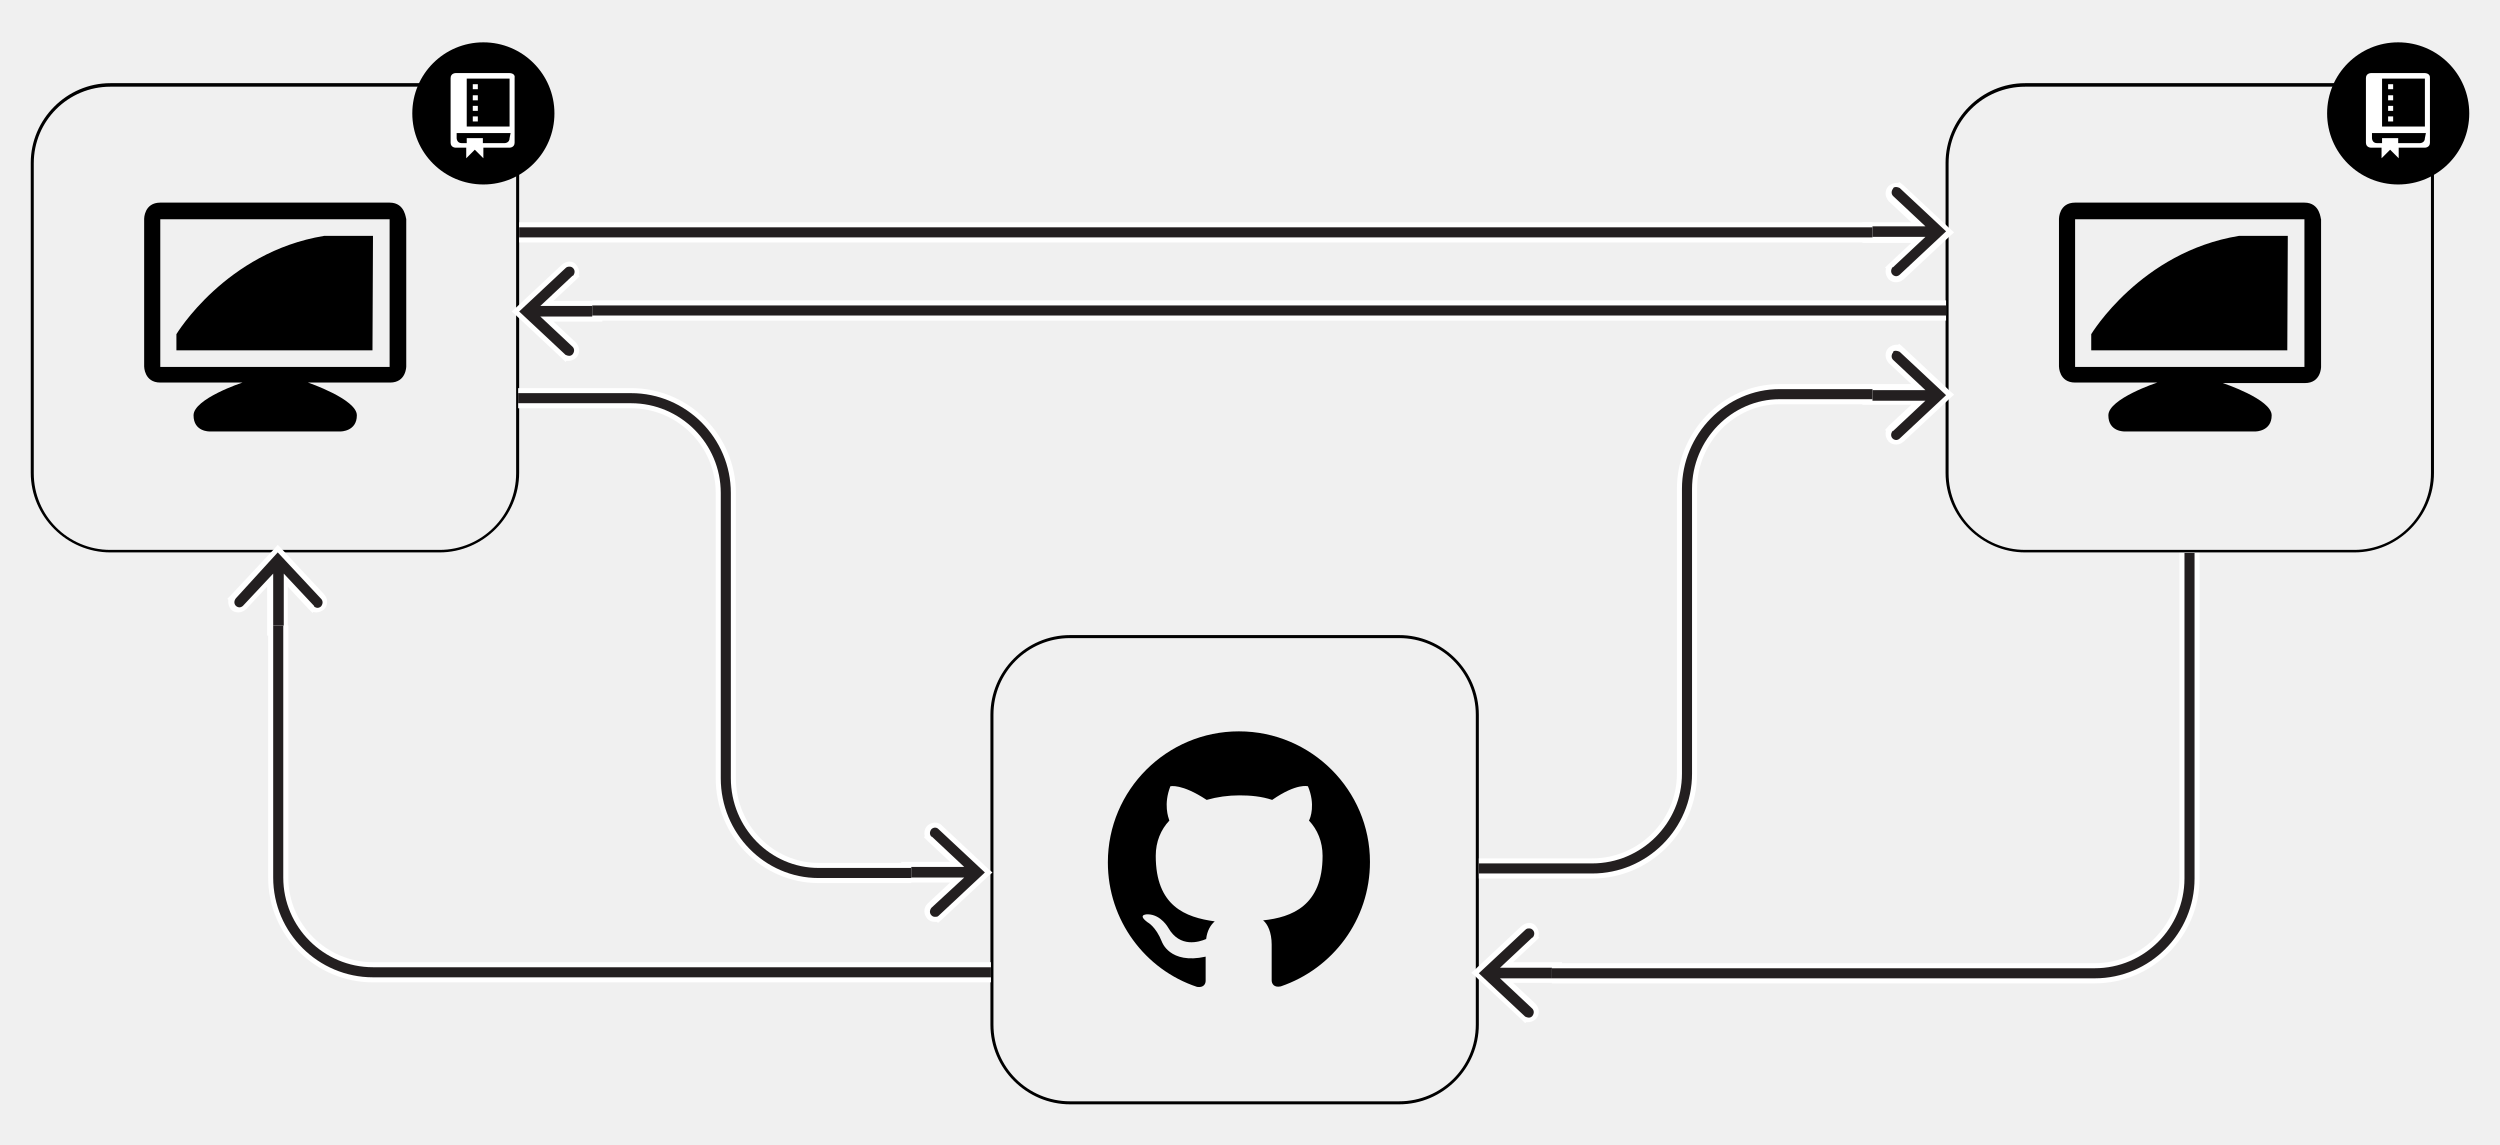
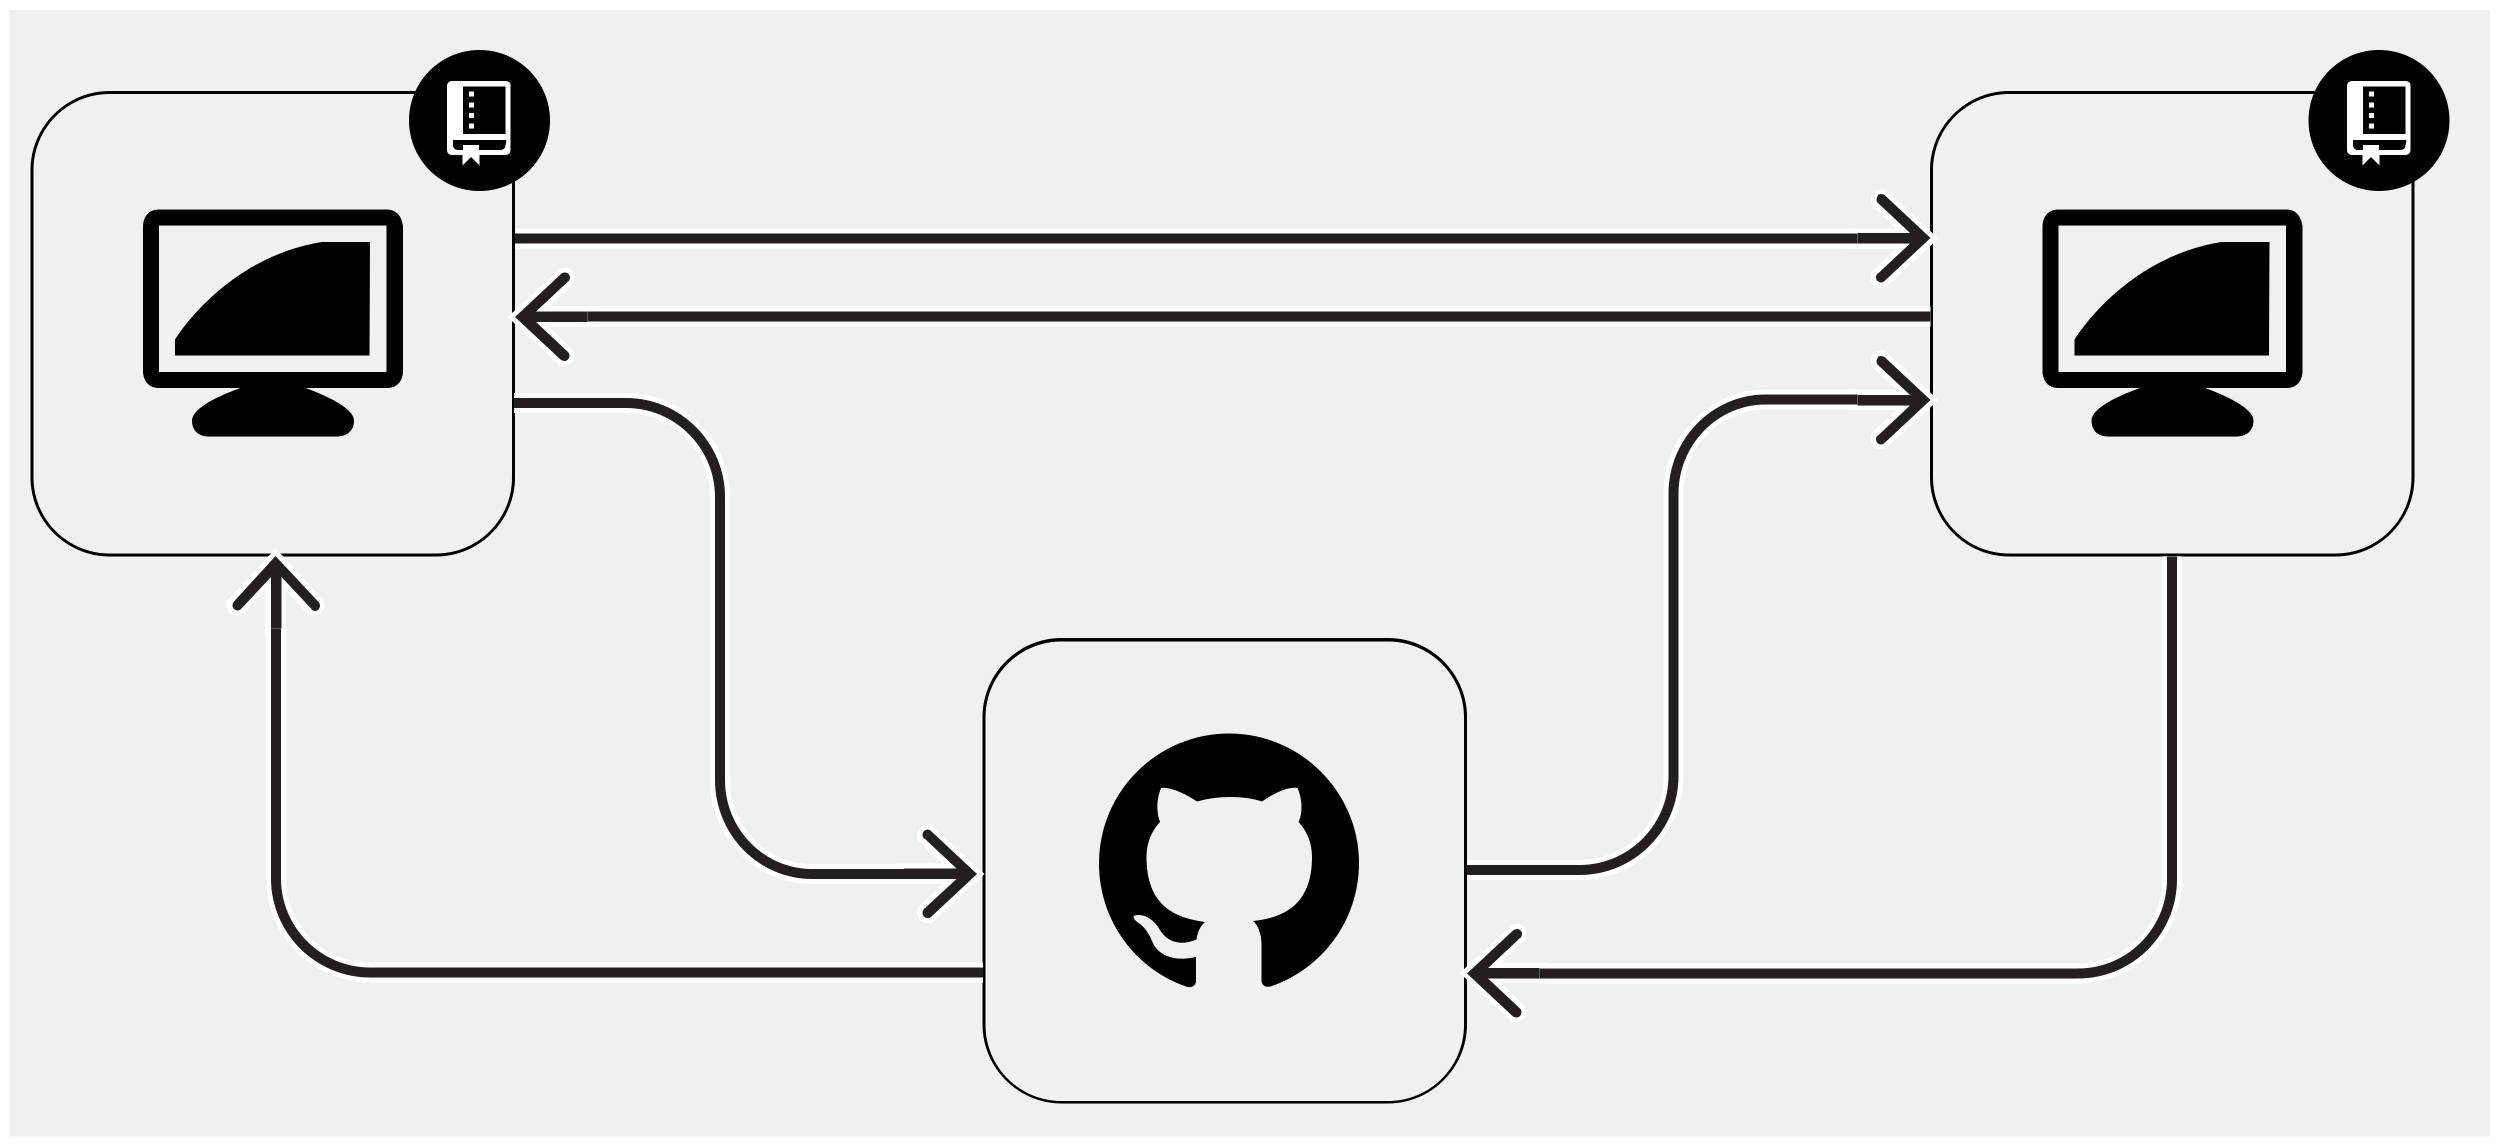
- <svg xmlns="http://www.w3.org/2000/svg" version="1.1" id="Layer_1" x="0px" y="0px" viewBox="-218 370 496 227" enable-background="new -218 370 496 227" xml:space="preserve">
+ <svg xmlns="http://www.w3.org/2000/svg" version="1.1" id="Layer_1" x="0px" y="0px" viewBox="-218 233 500 229.3" enable-background="new -218 233 500 229.3" xml:space="preserve">
+   <g id="boundary">
+     <path fill="none" stroke="#FFFFFF" stroke-width="4" stroke-miterlimit="10" d="M-218,233v229.3h500V233C282,233-218,233-218,233z" />
+   </g>
  <g>
-     <path d="M27.8,515.1c-14.3,0-26,11.6-26,26c0,11.5,7.4,21.3,17.7,24.7c1.3,0.2,1.7-0.6,1.7-1.2c0-0.5,0-2.7,0-4.8   c-7.2,1.6-8.7-3-8.7-3c-1.2-3-2.8-3.8-2.8-3.8c-2.3-1.7,0.1-1.6,0.1-1.6c2.6,0.1,4,2.7,4,2.7c2.3,4,6.1,2.8,7.5,2.2   c0.2-1.7,0.9-2.8,1.7-3.5c-5.8-0.8-11.7-3-11.7-13c0-2.8,1-5.2,2.7-7c-0.2-0.6-1.2-3.2,0.2-6.8c0,0,2.2-0.6,7.2,2.7   c2.1-0.6,4.3-0.9,6.5-0.9s4.4,0.2,6.5,0.9c4.9-3.4,7.1-2.7,7.1-2.7c1.5,3.6,0.5,6.3,0.2,6.8c1.7,1.8,2.7,4.2,2.7,7   c0,9.9-6.1,12.2-11.8,12.8c0.9,0.7,1.7,2.4,1.7,4.8c0,3.5,0,6.3,0,7.1c0,0.6,0.4,1.5,1.8,1.2c10.3-3.5,17.7-13.2,17.7-24.7   C53.8,526.8,42.2,515.1,27.8,515.1z" />
+     <path d="M27.8,379.7c-14.3,0-26,11.6-26,26c0,11.5,7.4,21.3,17.7,24.7c1.3,0.2,1.7-0.6,1.7-1.2c0-0.5,0-2.7,0-4.8   c-7.2,1.6-8.7-3-8.7-3c-1.2-3-2.8-3.8-2.8-3.8c-2.3-1.7,0.1-1.6,0.1-1.6c2.6,0.1,4,2.7,4,2.7c2.3,4,6.1,2.8,7.5,2.2   c0.2-1.7,0.9-2.8,1.7-3.5c-5.8-0.8-11.7-3-11.7-13c0-2.8,1-5.2,2.7-7c-0.2-0.6-1.2-3.2,0.2-6.8c0,0,2.2-0.6,7.2,2.7   c2.1-0.6,4.3-0.9,6.5-0.9s4.4,0.2,6.5,0.9c4.9-3.4,7.1-2.7,7.1-2.7c1.5,3.6,0.5,6.3,0.2,6.8c1.7,1.8,2.7,4.2,2.7,7   c0,9.9-6.1,12.2-11.8,12.8c0.9,0.7,1.7,2.4,1.7,4.8c0,3.5,0,6.3,0,7.1c0,0.6,0.4,1.5,1.8,1.2c10.3-3.5,17.7-13.2,17.7-24.7   C53.8,391.5,42.2,379.7,27.8,379.7z" />
    <g id="border_1_">
-       <path d="M59.6,496.6c8.4,0,15.2,6.8,15.2,15.2v61.5c0,8.4-6.8,15.2-15.2,15.2H-5.7c-8.4,0-15.2-6.8-15.2-15.2v-61.5    c0-8.4,6.8-15.2,15.2-15.2L59.6,496.6 M59.6,496H-5.7c-8.7,0-15.8,7.2-15.8,15.8v61.5c0,8.7,7.2,15.8,15.8,15.8h65.3    c8.7,0,15.8-7.2,15.8-15.8v-61.5C75.4,503.1,68.2,496,59.6,496L59.6,496z" />
+       <path d="M59.6,361.3c8.4,0,15.2,6.8,15.2,15.2v61.5c0,8.4-6.8,15.2-15.2,15.2H-5.7c-8.4,0-15.2-6.8-15.2-15.2v-61.5    c0-8.4,6.8-15.2,15.2-15.2H59.6 M59.6,360.6H-5.7c-8.7,0-15.8,7.2-15.8,15.8v61.5c0,8.7,7.2,15.8,15.8,15.8h65.3    c8.7,0,15.8-7.2,15.8-15.8v-61.5C75.4,367.7,68.2,360.6,59.6,360.6L59.6,360.6z" />
    </g>
  </g>
  <g>
    <g>
      <g id="border_2_">
-         <path d="M249.1,387.2c8.4,0,15.2,6.8,15.2,15.2v61.5c0,8.4-6.8,15.2-15.2,15.2h-65.3c-8.4,0-15.2-6.8-15.2-15.2v-61.5     c0-8.4,6.8-15.2,15.2-15.2H249.1 M249.1,386.5h-65.3c-8.7,0-15.8,7.2-15.8,15.8v61.5c0,8.7,7.2,15.8,15.8,15.8h65.3     c8.7,0,15.8-7.2,15.8-15.8v-61.5C264.8,393.6,257.8,386.5,249.1,386.5L249.1,386.5z" />
+         <path d="M249.1,251.8c8.4,0,15.2,6.8,15.2,15.2v61.5c0,8.4-6.8,15.2-15.2,15.2h-65.3c-8.4,0-15.2-6.8-15.2-15.2V267     c0-8.4,6.8-15.2,15.2-15.2H249.1 M249.1,251.2h-65.3c-8.7,0-15.8,7.2-15.8,15.8v61.5c0,8.7,7.2,15.8,15.8,15.8h65.3     c8.7,0,15.8-7.2,15.8-15.8V267C264.8,258.3,257.8,251.2,249.1,251.2L249.1,251.2z" />
      </g>
-       <path d="M239.2,410.2c-3.2,0-45.5,0-45.5,0c-3.2,0-3.2,3.2-3.2,3.2v29.3c0,0,0,3.2,3.2,3.2H210c0,0-9.7,3.2-9.7,6.5    s3.2,3.2,3.2,3.2h26c0,0,3.2,0,3.2-3.2S223,446,223,446h16.3c3.2,0,3.2-3.2,3.2-3.2v-29.3C242.4,413.6,242.4,410.2,239.2,410.2z     M239.2,442.8h-45.5v-29.3h45.5V442.8z M235.9,416.8h-9.7c-19.5,3.2-29.3,19.5-29.3,19.5v3.2h38.9L235.9,416.8L235.9,416.8z" />
+       <path d="M239.2,274.9c-3.2,0-45.5,0-45.5,0c-3.2,0-3.2,3.2-3.2,3.2v29.3c0,0,0,3.2,3.2,3.2H210c0,0-9.7,3.2-9.7,6.5    s3.2,3.2,3.2,3.2h26c0,0,3.2,0,3.2-3.2s-9.7-6.5-9.7-6.5h16.3c3.2,0,3.2-3.2,3.2-3.2v-29.3C242.4,278.3,242.4,274.9,239.2,274.9z     M239.2,307.4h-45.5v-29.3h45.5V307.4z M235.9,281.4h-9.7c-19.5,3.2-29.3,19.5-29.3,19.5v3.2h38.9L235.9,281.4L235.9,281.4z" />
    </g>
    <g>
-       <circle cx="257.8" cy="392.5" r="14.1" />
-       <path fill="#FFFFFF" d="M256.8,388.9h-1v1h1V388.9z M256.8,386.7h-1v1h1V386.7z M263.1,384.5h-10.7c0,0-1,0-1,1v12.8c0,1,1,1,1,1    h2.1v2.1l1.7-1.7l1.7,1.7v-2.1h5.2c0,0,1,0,1-1v-12.8C264.2,384.5,263.1,384.5,263.1,384.5z M263.1,397.4c0,1-1,1-1,1h-4.3v-1    h-3.2v1h-1c-1,0-1-1-1-1v-1h10.7L263.1,397.4L263.1,397.4z M263.1,395.1h-8.5v-9.5h8.5V395.1z M256.8,393.1h-1v1h1V393.1z     M256.8,391h-1v1h1V391z" />
+       <circle cx="257.8" cy="257.1" r="14.1" />
+       <path fill="#FFFFFF" d="M256.8,253.5h-1v1h1V253.5z M256.8,251.3h-1v1h1V251.3z M263.1,249.2h-10.7c0,0-1,0-1,1V263c0,1,1,1,1,1    h2.1v2.1l1.7-1.7l1.7,1.7v-2.1h5.2c0,0,1,0,1-1v-12.8C264.2,249.2,263.1,249.2,263.1,249.2z M263.1,262c0,1-1,1-1,1h-4.3v-1h-3.2    v1h-1c-1,0-1-1-1-1v-1h10.7L263.1,262L263.1,262z M263.1,259.8h-8.5v-9.5h8.5V259.8z M256.8,257.7h-1v1h1V257.7z M256.8,255.6h-1    v1h1V255.6z" />
    </g>
  </g>
  <g>
    <g>
      <g id="border_3_">
-         <path d="M-130.8,387.2c8.4,0,15.2,6.8,15.2,15.2v61.5c0,8.4-6.8,15.2-15.2,15.2h-65.3c-8.4,0-15.2-6.8-15.2-15.2v-61.5     c0-8.4,6.8-15.2,15.2-15.2H-130.8 M-130.8,386.5h-65.3c-8.7,0-15.8,7.2-15.8,15.8v61.5c0,8.7,7.2,15.8,15.8,15.8h65.3     c8.7,0,15.8-7.2,15.8-15.8v-61.5C-115.1,393.6-122.1,386.5-130.8,386.5L-130.8,386.5z" />
+         <path d="M-130.8,251.8c8.4,0,15.2,6.8,15.2,15.2v61.5c0,8.4-6.8,15.2-15.2,15.2h-65.3c-8.4,0-15.2-6.8-15.2-15.2V267     c0-8.4,6.8-15.2,15.2-15.2H-130.8 M-130.8,251.2h-65.3c-8.7,0-15.8,7.2-15.8,15.8v61.5c0,8.7,7.2,15.8,15.8,15.8h65.3     c8.7,0,15.8-7.2,15.8-15.8V267C-115.1,258.3-122.1,251.2-130.8,251.2L-130.8,251.2z" />
      </g>
-       <path d="M-140.7,410.2c-3.2,0-45.5,0-45.5,0c-3.2,0-3.2,3.2-3.2,3.2v29.3c0,0,0,3.2,3.2,3.2h16.3c0,0-9.7,3.2-9.7,6.5    s3.2,3.2,3.2,3.2h26c0,0,3.2,0,3.2-3.2s-9.7-6.5-9.7-6.5h16.3c3.2,0,3.2-3.2,3.2-3.2v-29.3C-137.5,413.6-137.5,410.2-140.7,410.2z     M-140.7,442.8h-45.5v-29.3h45.5V442.8z M-144,416.8h-9.7c-19.5,3.2-29.3,19.5-29.3,19.5v3.2h38.9L-144,416.8L-144,416.8z" />
+       <path d="M-140.7,274.9c-3.2,0-45.5,0-45.5,0c-3.2,0-3.2,3.2-3.2,3.2v29.3c0,0,0,3.2,3.2,3.2h16.3c0,0-9.7,3.2-9.7,6.5    s3.2,3.2,3.2,3.2h26c0,0,3.2,0,3.2-3.2s-9.7-6.5-9.7-6.5h16.3c3.2,0,3.2-3.2,3.2-3.2v-29.3C-137.5,278.3-137.5,274.9-140.7,274.9z     M-140.7,307.4h-45.5v-29.3h45.5V307.4z M-144,281.4h-9.7c-19.5,3.2-29.3,19.5-29.3,19.5v3.2h38.9L-144,281.4L-144,281.4z" />
    </g>
    <g>
-       <circle cx="-122.1" cy="392.5" r="14.1" />
-       <path fill="#FFFFFF" d="M-123.2,388.9h-1v1h1V388.9z M-123.2,386.7h-1v1h1V386.7z M-116.9,384.5h-10.7c0,0-1,0-1,1v12.8    c0,1,1,1,1,1h2.1v2.1l1.7-1.7l1.7,1.7v-2.1h5.2c0,0,1,0,1-1v-12.8C-115.7,384.5-116.9,384.5-116.9,384.5z M-116.9,397.4    c0,1-1,1-1,1h-4.3v-1h-3.2v1h-1c-1,0-1-1-1-1v-1h10.7L-116.9,397.4L-116.9,397.4z M-116.9,395.1h-8.5v-9.5h8.5V395.1z     M-123.2,393.1h-1v1h1V393.1z M-123.2,391h-1v1h1V391z" />
+       <circle cx="-122.1" cy="257.1" r="14.1" />
+       <path fill="#FFFFFF" d="M-123.2,253.5h-1v1h1C-123.2,254.5-123.2,253.5-123.2,253.5z M-123.2,251.3h-1v1h1    C-123.2,252.3-123.2,251.3-123.2,251.3z M-116.9,249.2h-10.7c0,0-1,0-1,1V263c0,1,1,1,1,1h2.1v2.1l1.7-1.7l1.7,1.7v-2.1h5.2    c0,0,1,0,1-1v-12.8C-115.7,249.2-116.9,249.2-116.9,249.2z M-116.9,262c0,1-1,1-1,1h-4.3v-1h-3.2v1h-1c-1,0-1-1-1-1v-1h10.7    L-116.9,262L-116.9,262z M-116.9,259.8h-8.5v-9.5h8.5V259.8z M-123.2,257.7h-1v1h1C-123.2,258.7-123.2,257.7-123.2,257.7z     M-123.2,255.6h-1v1h1C-123.2,256.6-123.2,255.6-123.2,255.6z" />
    </g>
  </g>
  <g>
    <g>
-       <path fill="#231F20" d="M158.2,457.6c-0.4,0-0.8-0.2-1.2-0.4c-0.3-0.3-0.4-0.7-0.4-1.2c0-0.3,0.1-0.5,0.2-0.7l0,0l0.4-0.3l5.4-5    H152v-3.1h10.6l-5.4-5c-0.3-0.3-0.5-0.7-0.5-1.2s0.2-0.8,0.4-1.2c0.3-0.3,0.7-0.4,1-0.4c0.2,0,0.4,0,0.6,0.1l0.1-0.1l0.4,0.3    l9.6,8.9l-9.6,8.9C159,457.6,158.6,457.6,158.2,457.6z" />
-       <path fill="#FFFFFF" d="M158.2,439.6c0.2,0,0.5,0.1,0.7,0.2l0,0l9.2,8.6l-9.2,8.6c-0.2,0.2-0.5,0.3-0.7,0.3s-0.5-0.1-0.7-0.3    c-0.4-0.4-0.4-1,0-1.5c0,0,0,0,0.1,0l0,0l6.4-6h-11.4c0-0.7,0-1.4,0-2.1H164l-6.4-6c-0.4-0.4-0.4-1,0-1.5    C157.6,439.6,157.9,439.6,158.2,439.6 M158.8,438.2l-0.2,0.2c-0.1,0-0.3,0-0.4,0c-0.5,0-1,0.2-1.5,0.6c-0.4,0.4-0.6,0.9-0.6,1.5    c0,0.5,0.2,1,0.6,1.5l4.5,4.2h-8.7h-1v1v2.1v1h1h8.7l-4.5,4.2l-0.7,0.8l0.2,0.2c-0.1,0.2-0.1,0.4-0.1,0.6c0,0.5,0.2,1,0.6,1.5    c0.4,0.4,0.9,0.6,1.5,0.6s1-0.2,1.5-0.6l9.2-8.6l0.8-0.7l-0.8-0.7l-9.2-8.6L158.8,438.2L158.8,438.2z" />
+       <path fill="#231F20" d="M158.2,322.3c-0.4,0-0.8-0.2-1.2-0.4c-0.3-0.3-0.4-0.7-0.4-1.2c0-0.3,0.1-0.5,0.2-0.7l0,0l0.4-0.3l5.4-5    h-10.6v-3.1h10.6l-5.4-5c-0.3-0.3-0.5-0.7-0.5-1.2s0.2-0.8,0.4-1.2c0.3-0.3,0.7-0.4,1-0.4c0.2,0,0.4,0,0.6,0.1l0.1-0.1l0.4,0.3    l9.6,8.9l-9.6,8.9C159,322.2,158.6,322.3,158.2,322.3z" />
+       <path fill="#FFFFFF" d="M158.2,304.2c0.2,0,0.5,0.1,0.7,0.2l0,0l9.2,8.6l-9.2,8.6c-0.2,0.2-0.5,0.3-0.7,0.3    c-0.2,0-0.5-0.1-0.7-0.3c-0.4-0.4-0.4-1,0-1.5c0,0,0,0,0.1,0l0,0l6.4-6h-11.4c0-0.7,0-1.4,0-2.1h11.4l-6.4-6c-0.4-0.4-0.4-1,0-1.5    C157.6,304.3,157.9,304.2,158.2,304.2 M158.8,302.9l-0.2,0.2c-0.1,0-0.3,0-0.4,0c-0.5,0-1,0.2-1.5,0.6c-0.4,0.4-0.6,0.9-0.6,1.5    c0,0.5,0.2,1,0.6,1.5l4.5,4.2h-8.7h-1v1v2.1v1h1h8.7l-4.5,4.2L156,320l0.2,0.2c-0.1,0.2-0.1,0.4-0.1,0.6c0,0.5,0.2,1,0.6,1.5    c0.4,0.4,0.9,0.6,1.5,0.6s1-0.2,1.5-0.6l9.2-8.6l0.8-0.7l-0.8-0.7l-9.2-8.6L158.8,302.9L158.8,302.9z" />
    </g>
    <g>
-       <path fill="none" stroke="#FFFFFF" stroke-width="4" stroke-miterlimit="10" d="M153.5,448.2c0,0-8.3,0-18.4,0    s-18.4,8.5-18.4,18.8v56.5c0,10.4-8.5,18.8-18.8,18.8H75.4" />
-       <path fill="none" stroke="#231F20" stroke-width="2" stroke-miterlimit="10" d="M153.5,448.2c0,0-8.3,0-18.4,0    s-18.4,8.5-18.4,18.8v56.5c0,10.4-8.5,18.8-18.8,18.8H75.4" />
+       <path fill="none" stroke="#FFFFFF" stroke-width="4" stroke-miterlimit="10" d="M153.5,312.9c0,0-8.3,0-18.4,0    s-18.4,8.5-18.4,18.8v56.5c0,10.4-8.5,18.8-18.8,18.8H75.4" />
+       <path fill="none" stroke="#231F20" stroke-width="2" stroke-miterlimit="10" d="M153.5,312.9c0,0-8.3,0-18.4,0    s-18.4,8.5-18.4,18.8v56.5c0,10.4-8.5,18.8-18.8,18.8H75.4" />
    </g>
  </g>
  <g>
    <g>
-       <path fill="#231F20" d="M85.3,572.3c-0.2,0-0.4,0-0.6-0.1l-0.1,0.1l-0.4-0.3l-9.6-8.9l9.6-8.9c0.3-0.3,0.6-0.4,1-0.4    s0.8,0.2,1.2,0.4c0.3,0.3,0.4,0.7,0.4,1.2c0,0.3-0.1,0.5-0.2,0.7l0,0l-0.4,0.4l-5.4,5h10.6v3.1H80.9l5.4,5    c0.3,0.3,0.5,0.7,0.5,1.2s-0.2,0.8-0.4,1.2C86.1,572.2,85.7,572.3,85.3,572.3z" />
-       <path fill="#FFFFFF" d="M85.4,554.2c0.3,0,0.5,0.1,0.7,0.3c0.4,0.4,0.4,1,0,1.5c0,0,0,0-0.1,0l0,0l-6.4,6H91c0,0.7,0,1.4,0,2.1    H79.6l6.4,6c0.4,0.4,0.4,1,0,1.5c-0.2,0.2-0.4,0.3-0.7,0.3c-0.2,0-0.5-0.1-0.7-0.2l0,0l-9.2-8.6l9.2-8.6    C84.9,554.2,85.1,554.2,85.4,554.2 M85.4,553.1c-0.5,0-1,0.2-1.5,0.6l-9.2,8.6l-0.8,0.7l0.8,0.7l9.2,8.6l0.7,0.7l0.2-0.2    c0.1,0,0.3,0,0.4,0c0.5,0,1-0.2,1.5-0.6c0.4-0.4,0.6-0.9,0.6-1.5c0-0.5-0.2-1-0.6-1.5l-4.5-4.2h8.7h1v-1v-2.1v-1h-1h-8.7l4.5-4.2    l0.7-0.7l-0.2-0.2c0.1-0.2,0.1-0.4,0.1-0.6c0-0.5-0.2-1-0.6-1.5C86.4,553.3,85.9,553.1,85.4,553.1L85.4,553.1z" />
+       <path fill="#231F20" d="M85.3,437c-0.2,0-0.4,0-0.6-0.1l-0.1,0.1l-0.4-0.3l-9.6-8.9l9.6-8.9c0.3-0.3,0.6-0.4,1-0.4    s0.8,0.2,1.2,0.4c0.3,0.3,0.4,0.7,0.4,1.2c0,0.3-0.1,0.5-0.2,0.7l0,0l-0.4,0.4l-5.4,5h10.6v3.1H80.9l5.4,5    c0.3,0.3,0.5,0.7,0.5,1.2s-0.2,0.8-0.4,1.2C86.1,436.8,85.7,437,85.3,437z" />
+       <path fill="#FFFFFF" d="M85.4,418.8c0.3,0,0.5,0.1,0.7,0.3c0.4,0.4,0.4,1,0,1.5c0,0,0,0-0.1,0l0,0l-6.4,6H91c0,0.7,0,1.4,0,2.1    H79.6l6.4,6c0.4,0.4,0.4,1,0,1.5c-0.2,0.2-0.4,0.3-0.7,0.3c-0.2,0-0.5-0.1-0.7-0.2l0,0l-9.2-8.6l9.2-8.6    C84.9,418.9,85.1,418.8,85.4,418.8 M85.4,417.7c-0.5,0-1,0.2-1.5,0.6l-9.2,8.6l-0.8,0.7l0.8,0.7l9.2,8.6l0.7,0.7l0.2-0.2    c0.1,0,0.3,0,0.4,0c0.5,0,1-0.2,1.5-0.6c0.4-0.4,0.6-0.9,0.6-1.5c0-0.5-0.2-1-0.6-1.5l-4.5-4.2h8.7h1v-1v-2.1v-1h-1h-8.7l4.5-4.2    l0.7-0.7l-0.2-0.2c0.1-0.2,0.1-0.4,0.1-0.6c0-0.5-0.2-1-0.6-1.5C86.4,418,85.9,417.7,85.4,417.7L85.4,417.7z" />
    </g>
    <g>
-       <path fill="none" stroke="#FFFFFF" stroke-width="4" stroke-miterlimit="10" d="M89.9,563.1h107.7c10.4,0,18.8-8.5,18.8-18.8    v-64.6" />
-       <path fill="none" stroke="#231F20" stroke-width="2" stroke-miterlimit="10" d="M89.9,563.1h107.7c10.4,0,18.8-8.5,18.8-18.8    v-64.6" />
+       <path fill="none" stroke="#FFFFFF" stroke-width="4" stroke-miterlimit="10" d="M89.9,427.7h107.7c10.4,0,18.8-8.5,18.8-18.8    v-64.6" />
+       <path fill="none" stroke="#231F20" stroke-width="2" stroke-miterlimit="10" d="M89.9,427.7h107.7c10.4,0,18.8-8.5,18.8-18.8    v-64.6" />
    </g>
  </g>
  <g>
    <g>
-       <path fill="#231F20" d="M-164.5,495.8v-10.6l-5,5.4c-0.3,0.3-0.7,0.5-1.2,0.5c-0.4,0-0.8-0.2-1.2-0.4c-0.4-0.4-0.5-1.2-0.3-1.7    l-0.1-0.1l0.3-0.4l8.9-9.6l8.9,9.6c0.6,0.6,0.6,1.6,0,2.2c-0.3,0.3-0.7,0.4-1.2,0.4c-0.3,0-0.5-0.1-0.7-0.2l0,0l-0.3-0.4l-5-5.4    v10.6h-3.1L-164.5,495.8L-164.5,495.8z" />
-       <path fill="#FFFFFF" d="M-162.9,479.6l8.6,9.2c0.4,0.4,0.4,1,0,1.5c-0.2,0.2-0.5,0.3-0.7,0.3s-0.5-0.1-0.7-0.3c0,0,0,0,0-0.1l0,0    l-6-6.4v11.4c-0.7,0-1.4,0-2.1,0v-11.4l-6,6.4c-0.2,0.2-0.5,0.3-0.7,0.3s-0.5-0.1-0.7-0.3c-0.4-0.4-0.4-1,0-1.5l0,0L-162.9,479.6     M-162.9,478.1l-0.7,0.8l-8.6,9.2l-0.7,0.7l0.2,0.2c-0.1,0.6,0.1,1.4,0.5,1.9c0.4,0.4,0.9,0.6,1.5,0.6c0.5,0,1-0.2,1.5-0.6    l4.2-4.5v8.7v1h1h2.1h1v-1v-8.7l4.2,4.5l0.7,0.7l0.2-0.2c0.2,0.1,0.4,0.1,0.6,0.1c0.5,0,1-0.2,1.5-0.6c0.4-0.4,0.6-0.9,0.6-1.5    s-0.2-1-0.6-1.5l-8.6-9.2L-162.9,478.1L-162.9,478.1z" />
+       <path fill="#231F20" d="M-164.5,360.4v-10.6l-5,5.4c-0.3,0.3-0.7,0.5-1.2,0.5c-0.4,0-0.8-0.2-1.2-0.4c-0.4-0.4-0.5-1.2-0.3-1.7    l-0.1-0.1l0.3-0.4l8.9-9.6l8.9,9.6c0.6,0.6,0.6,1.6,0,2.2c-0.3,0.3-0.7,0.4-1.2,0.4c-0.3,0-0.5-0.1-0.7-0.2l0,0l-0.3-0.4l-5-5.4    v10.6h-3.1V360.4z" />
+       <path fill="#FFFFFF" d="M-162.9,344.2l8.6,9.2c0.4,0.4,0.4,1,0,1.5c-0.2,0.2-0.5,0.3-0.7,0.3s-0.5-0.1-0.7-0.3c0,0,0,0,0-0.1l0,0    l-6-6.4v11.4c-0.7,0-1.4,0-2.1,0v-11.4l-6,6.4c-0.2,0.2-0.5,0.3-0.7,0.3s-0.5-0.1-0.7-0.3c-0.4-0.4-0.4-1,0-1.5l0,0L-162.9,344.2     M-162.9,342.7l-0.7,0.8l-8.6,9.2l-0.7,0.7l0.2,0.2c-0.1,0.6,0.1,1.4,0.5,1.9c0.4,0.4,0.9,0.6,1.5,0.6c0.5,0,1-0.2,1.5-0.6    l4.2-4.5v8.7v1h1h2.1h1v-1v-8.7l4.2,4.5l0.7,0.7l0.2-0.2c0.2,0.1,0.4,0.1,0.6,0.1c0.5,0,1-0.2,1.5-0.6c0.4-0.4,0.6-0.9,0.6-1.5    s-0.2-1-0.6-1.5l-8.6-9.2L-162.9,342.7L-162.9,342.7z" />
    </g>
    <g>
-       <path fill="none" stroke="#FFFFFF" stroke-width="4" stroke-miterlimit="10" d="M-162.8,494.1v50c0,10.4,8.5,18.8,18.8,18.8h122.6    " />
-       <path fill="none" stroke="#231F20" stroke-width="2" stroke-miterlimit="10" d="M-162.8,494.1v50c0,10.4,8.5,18.8,18.8,18.8h122.6    " />
+       <path fill="none" stroke="#FFFFFF" stroke-width="4" stroke-miterlimit="10" d="M-162.8,358.7v50c0,10.4,8.5,18.8,18.8,18.8h122.6    " />
+       <path fill="none" stroke="#231F20" stroke-width="2" stroke-miterlimit="10" d="M-162.8,358.7v50c0,10.4,8.5,18.8,18.8,18.8h122.6    " />
    </g>
  </g>
  <g>
    <g>
-       <path fill="#231F20" d="M-32.4,552.5c-0.4,0-0.8-0.2-1-0.4c-0.3-0.3-0.4-0.7-0.4-1.2s0.2-0.8,0.4-1.2l5.4-5.1h-10.6v-3.1H-28    l-5.4-5.1l0,0l0,0l-0.3-0.3V536c-0.1-0.2-0.2-0.5-0.2-0.7c0-0.4,0.2-0.8,0.4-1.2c0.3-0.3,0.7-0.4,1.2-0.4c0.4,0,0.8,0.2,1.2,0.4    l9.6,8.9l-10.1,9.3l-0.1-0.1C-32,552.5-32.2,552.5-32.4,552.5z" />
-       <path fill="#FFFFFF" d="M-32.5,534.2c0.3,0,0.5,0.1,0.7,0.3l9.2,8.6l-9.2,8.6l0,0c-0.2,0.2-0.4,0.2-0.7,0.2s-0.5-0.1-0.7-0.3    c-0.4-0.4-0.4-1,0-1.5l6.5-6h-11.4c0-0.7,0-1.4,0-2.1h11.4l-6.4-6l0,0c0,0,0,0-0.1,0c-0.4-0.4-0.4-1,0-1.5    C-33,534.3-32.7,534.2-32.5,534.2 M-32.5,533.2c-0.5,0-1,0.2-1.5,0.6c-0.4,0.4-0.6,0.9-0.6,1.5c0,0.2,0,0.4,0.1,0.6l-0.2,0.2    l0.7,0.7l0,0l0,0l0,0l4.5,4.2h-8.7h-1v1v2.1v1h1h8.7l-4.5,4.2c-0.4,0.4-0.6,0.9-0.6,1.5c0,0.5,0.2,1,0.6,1.5    c0.4,0.4,0.9,0.6,1.5,0.6c0.1,0,0.3,0,0.4,0l0.2,0.2l0.8-0.7l9.2-8.6l0.8-0.7l-0.8-0.7l-9.2-8.6    C-31.3,533.5-31.9,533.2-32.5,533.2L-32.5,533.2z" />
+       <path fill="#231F20" d="M-32.4,417.1c-0.4,0-0.8-0.2-1-0.4c-0.3-0.3-0.4-0.7-0.4-1.2s0.2-0.8,0.4-1.2l5.4-5.1h-10.6v-3.1H-28    l-5.4-5.1l0,0l0,0l-0.3-0.3v-0.1c-0.1-0.2-0.2-0.5-0.2-0.7c0-0.4,0.2-0.8,0.4-1.2c0.3-0.3,0.7-0.4,1.2-0.4c0.4,0,0.8,0.2,1.2,0.4    l9.6,8.9l-10.1,9.3l-0.1-0.1C-32,417.1-32.2,417.1-32.4,417.1z" />
+       <path fill="#FFFFFF" d="M-32.5,398.9c0.3,0,0.5,0.1,0.7,0.3l9.2,8.6l-9.2,8.6l0,0c-0.2,0.2-0.4,0.2-0.7,0.2    c-0.3,0-0.5-0.1-0.7-0.3c-0.4-0.4-0.4-1,0-1.5l6.5-6h-11.4c0-0.7,0-1.4,0-2.1h11.4l-6.4-6l0,0c0,0,0,0-0.1,0c-0.4-0.4-0.4-1,0-1.5    C-33,399-32.7,398.9-32.5,398.9 M-32.5,397.9c-0.5,0-1,0.2-1.5,0.6c-0.4,0.4-0.6,0.9-0.6,1.5c0,0.2,0,0.4,0.1,0.6l-0.2,0.2    l0.7,0.7l0,0l0,0l0,0l4.5,4.2h-8.7h-1v1v2.1v1h1h8.7l-4.5,4.2c-0.4,0.4-0.6,0.9-0.6,1.5c0,0.5,0.2,1,0.6,1.5    c0.4,0.4,0.9,0.6,1.5,0.6c0.1,0,0.3,0,0.4,0l0.2,0.2l0.8-0.7l9.2-8.6l0.8-0.7l-0.8-0.7l-9.2-8.6    C-31.3,398.1-31.9,397.9-32.5,397.9L-32.5,397.9z" />
    </g>
    <g>
-       <path fill="none" stroke="#FFFFFF" stroke-width="4" stroke-miterlimit="10" d="M-115.2,449h22.4c10.4,0,18.8,8.5,18.8,18.8v56.6    c0,10.4,8.3,18.8,18.4,18.8s18.4,0,18.4,0" />
-       <path fill="none" stroke="#231F20" stroke-width="2" stroke-miterlimit="10" d="M-115.2,449h22.4c10.4,0,18.8,8.5,18.8,18.8v56.6    c0,10.4,8.3,18.8,18.4,18.8s18.4,0,18.4,0" />
+       <path fill="none" stroke="#FFFFFF" stroke-width="4" stroke-miterlimit="10" d="M-115.2,313.6h22.4c10.4,0,18.8,8.5,18.8,18.8V389    c0,10.4,8.3,18.8,18.4,18.8s18.4,0,18.4,0" />
+       <path fill="none" stroke="#231F20" stroke-width="2" stroke-miterlimit="10" d="M-115.2,313.6h22.4c10.4,0,18.8,8.5,18.8,18.8V389    c0,10.4,8.3,18.8,18.4,18.8s18.4,0,18.4,0" />
    </g>
  </g>
  <g>
    <g>
-       <path fill="#231F20" d="M-105,441.1c-0.2,0-0.4,0-0.6-0.1l-0.1,0.1l-0.4-0.3l-9.6-8.9l9.6-8.9c0.3-0.3,0.6-0.4,1-0.4    s0.8,0.2,1.2,0.4c0.3,0.3,0.4,0.7,0.4,1.2c0,0.3-0.1,0.5-0.2,0.7l0,0l-0.3,0.3l-5.4,5H-99v3.1h-10.6l5.4,5    c0.3,0.3,0.5,0.7,0.5,1.2s-0.2,0.8-0.4,1.2C-104.3,440.9-104.6,441.1-105,441.1z" />
-       <path fill="#FFFFFF" d="M-105,422.9c0.3,0,0.5,0.1,0.7,0.3c0.4,0.4,0.4,1,0,1.5c0,0,0,0-0.1,0l0,0l-6.4,6h11.4c0,0.7,0,1.4,0,2.1    h-11.4l6.4,6c0.4,0.4,0.4,1,0,1.5c-0.2,0.2-0.4,0.3-0.7,0.3c-0.2,0-0.5-0.1-0.7-0.2l0,0l-9.2-8.6l9.2-8.6    C-105.6,423-105.4,422.9-105,422.9 M-105,421.9c-0.5,0-1,0.2-1.5,0.6l-9.2,8.6l-0.8,0.7l0.8,0.7l9.2,8.6l0.7,0.7l0.2-0.2    c0.1,0,0.3,0,0.4,0c0.5,0,1-0.2,1.5-0.6c0.4-0.4,0.6-0.9,0.6-1.5c0-0.5-0.2-1-0.6-1.5l-4.5-4.2h8.7h1v-1v-2.1v-1h-1h-8.7l4.5-4.2    l0.7-0.7l-0.2-0.2c0.1-0.2,0.1-0.4,0.1-0.6c0-0.5-0.2-1-0.6-1.5C-104,422.1-104.5,421.9-105,421.9L-105,421.9z" />
+       <path fill="#231F20" d="M-105,305.7c-0.2,0-0.4,0-0.6-0.1l-0.1,0.1l-0.4-0.3l-9.6-8.9l9.6-8.9c0.3-0.3,0.6-0.4,1-0.4    s0.8,0.2,1.2,0.4c0.3,0.3,0.4,0.7,0.4,1.2c0,0.3-0.1,0.5-0.2,0.7l0,0l-0.3,0.3l-5.4,5H-99v3.1h-10.6l5.4,5    c0.3,0.3,0.5,0.7,0.5,1.2s-0.2,0.8-0.4,1.2C-104.3,305.5-104.6,305.7-105,305.7z" />
+       <path fill="#FFFFFF" d="M-105,287.5c0.3,0,0.5,0.1,0.7,0.3c0.4,0.4,0.4,1,0,1.5c0,0,0,0-0.1,0l0,0l-6.4,6h11.4c0,0.7,0,1.4,0,2.1    h-11.4l6.4,6c0.4,0.4,0.4,1,0,1.5c-0.2,0.2-0.4,0.3-0.7,0.3c-0.2,0-0.5-0.1-0.7-0.2l0,0l-9.2-8.6l9.2-8.6    C-105.6,287.6-105.4,287.5-105,287.5 M-105,286.5c-0.5,0-1,0.2-1.5,0.6l-9.2,8.6l-0.8,0.7l0.8,0.7l9.2,8.6l0.7,0.7l0.2-0.2    c0.1,0,0.3,0,0.4,0c0.5,0,1-0.2,1.5-0.6c0.4-0.4,0.6-0.9,0.6-1.5c0-0.5-0.2-1-0.6-1.5l-4.5-4.2h8.7h1v-1v-2.1v-1h-1h-8.7l4.5-4.2    l0.7-0.7l-0.2-0.2c0.1-0.2,0.1-0.4,0.1-0.6c0-0.5-0.2-1-0.6-1.5C-104,286.7-104.5,286.5-105,286.5L-105,286.5z" />
    </g>
    <g>
-       <line fill="none" stroke="#FFFFFF" stroke-width="4" stroke-miterlimit="10" x1="-100.5" y1="431.6" x2="168.1" y2="431.6" />
-       <line fill="none" stroke="#231F20" stroke-width="2" stroke-miterlimit="10" x1="-100.5" y1="431.6" x2="168.1" y2="431.6" />
+       <line fill="none" stroke="#FFFFFF" stroke-width="4" stroke-miterlimit="10" x1="-100.5" y1="296.3" x2="168.1" y2="296.3" />
+       <line fill="none" stroke="#231F20" stroke-width="2" stroke-miterlimit="10" x1="-100.5" y1="296.3" x2="168.1" y2="296.3" />
    </g>
  </g>
  <g>
    <g>
-       <path fill="#231F20" d="M158.2,425.4c-0.4,0-0.8-0.2-1.2-0.4c-0.3-0.3-0.4-0.7-0.4-1.2c0-0.3,0.1-0.5,0.2-0.7l0,0l0.3-0.3l5.4-5    H152v-3.1h10.6l-5.4-5c-0.3-0.3-0.5-0.7-0.5-1.2s0.2-0.8,0.4-1.2c0.3-0.3,0.7-0.4,1-0.4c0.2,0,0.4,0,0.6,0.1l0.1-0.1l0.4,0.3    l9.6,8.9l-9.6,8.9C159,425.2,158.6,425.4,158.2,425.4z" />
-       <path fill="#FFFFFF" d="M158.2,407.1c0.2,0,0.5,0.1,0.7,0.2l0,0l9.2,8.6l-9.2,8.6c-0.2,0.2-0.5,0.3-0.7,0.3s-0.5-0.1-0.7-0.3    c-0.4-0.4-0.4-1,0-1.5c0,0,0,0,0.1,0l0,0l6.4-6h-11.4c0-0.7,0-1.4,0-2.1H164l-6.4-6c-0.4-0.4-0.4-1,0-1.5    C157.6,407.2,157.9,407.1,158.2,407.1 M158.8,406.1l-0.2,0.2c-0.1,0-0.3,0-0.4,0c-0.5,0-1,0.2-1.5,0.6c-0.4,0.4-0.6,0.9-0.6,1.5    c0,0.5,0.2,1,0.6,1.5l4.5,4.2h-8.7h-1v1v2.1v1h1h8.7l-4.5,4.2l-0.7,0.7l0.2,0.2c-0.1,0.2-0.1,0.4-0.1,0.6c0,0.5,0.2,1,0.6,1.5    c0.4,0.4,0.9,0.6,1.5,0.6s1-0.2,1.5-0.6l9.2-8.6l0.8-0.7l-0.8-0.7l-9.2-8.6L158.8,406.1L158.8,406.1z" />
+       <path fill="#231F20" d="M158.2,290c-0.4,0-0.8-0.2-1.2-0.4c-0.3-0.3-0.4-0.7-0.4-1.2c0-0.3,0.1-0.5,0.2-0.7l0,0l0.3-0.3l5.4-5H152    v-3.1h10.6l-5.4-5c-0.3-0.3-0.5-0.7-0.5-1.2s0.2-0.8,0.4-1.2c0.3-0.3,0.7-0.4,1-0.4c0.2,0,0.4,0,0.6,0.1l0.1-0.1l0.4,0.3l9.6,8.9    l-9.6,8.9C159,289.9,158.6,290,158.2,290z" />
+       <path fill="#FFFFFF" d="M158.2,271.8c0.2,0,0.5,0.1,0.7,0.2l0,0l9.2,8.6l-9.2,8.6c-0.2,0.2-0.5,0.3-0.7,0.3    c-0.2,0-0.5-0.1-0.7-0.3c-0.4-0.4-0.4-1,0-1.5c0,0,0,0,0.1,0l0,0l6.4-6h-11.4c0-0.7,0-1.4,0-2.1h11.4l-6.4-6c-0.4-0.4-0.4-1,0-1.5    C157.6,271.9,157.9,271.8,158.2,271.8 M158.8,270.7l-0.2,0.2c-0.1,0-0.3,0-0.4,0c-0.5,0-1,0.2-1.5,0.6c-0.4,0.4-0.6,0.9-0.6,1.5    c0,0.5,0.2,1,0.6,1.5l4.5,4.2h-8.7h-1v1v2.1v1h1h8.7l-4.5,4.2l-0.7,0.7l0.2,0.2c-0.1,0.2-0.1,0.4-0.1,0.6c0,0.5,0.2,1,0.6,1.5    c0.4,0.4,0.9,0.6,1.5,0.6s1-0.2,1.5-0.6l9.2-8.6l0.8-0.7l-0.8-0.7l-9.2-8.6L158.8,270.7L158.8,270.7z" />
    </g>
    <g>
-       <line fill="none" stroke="#FFFFFF" stroke-width="4" stroke-miterlimit="10" x1="153.5" y1="416.1" x2="-115" y2="416.1" />
-       <line fill="none" stroke="#231F20" stroke-width="2" stroke-miterlimit="10" x1="153.5" y1="416.1" x2="-115" y2="416.1" />
+       <line fill="none" stroke="#FFFFFF" stroke-width="4" stroke-miterlimit="10" x1="153.5" y1="280.7" x2="-115" y2="280.7" />
+       <line fill="none" stroke="#231F20" stroke-width="2" stroke-miterlimit="10" x1="153.5" y1="280.7" x2="-115" y2="280.7" />
    </g>
  </g>
</svg>
